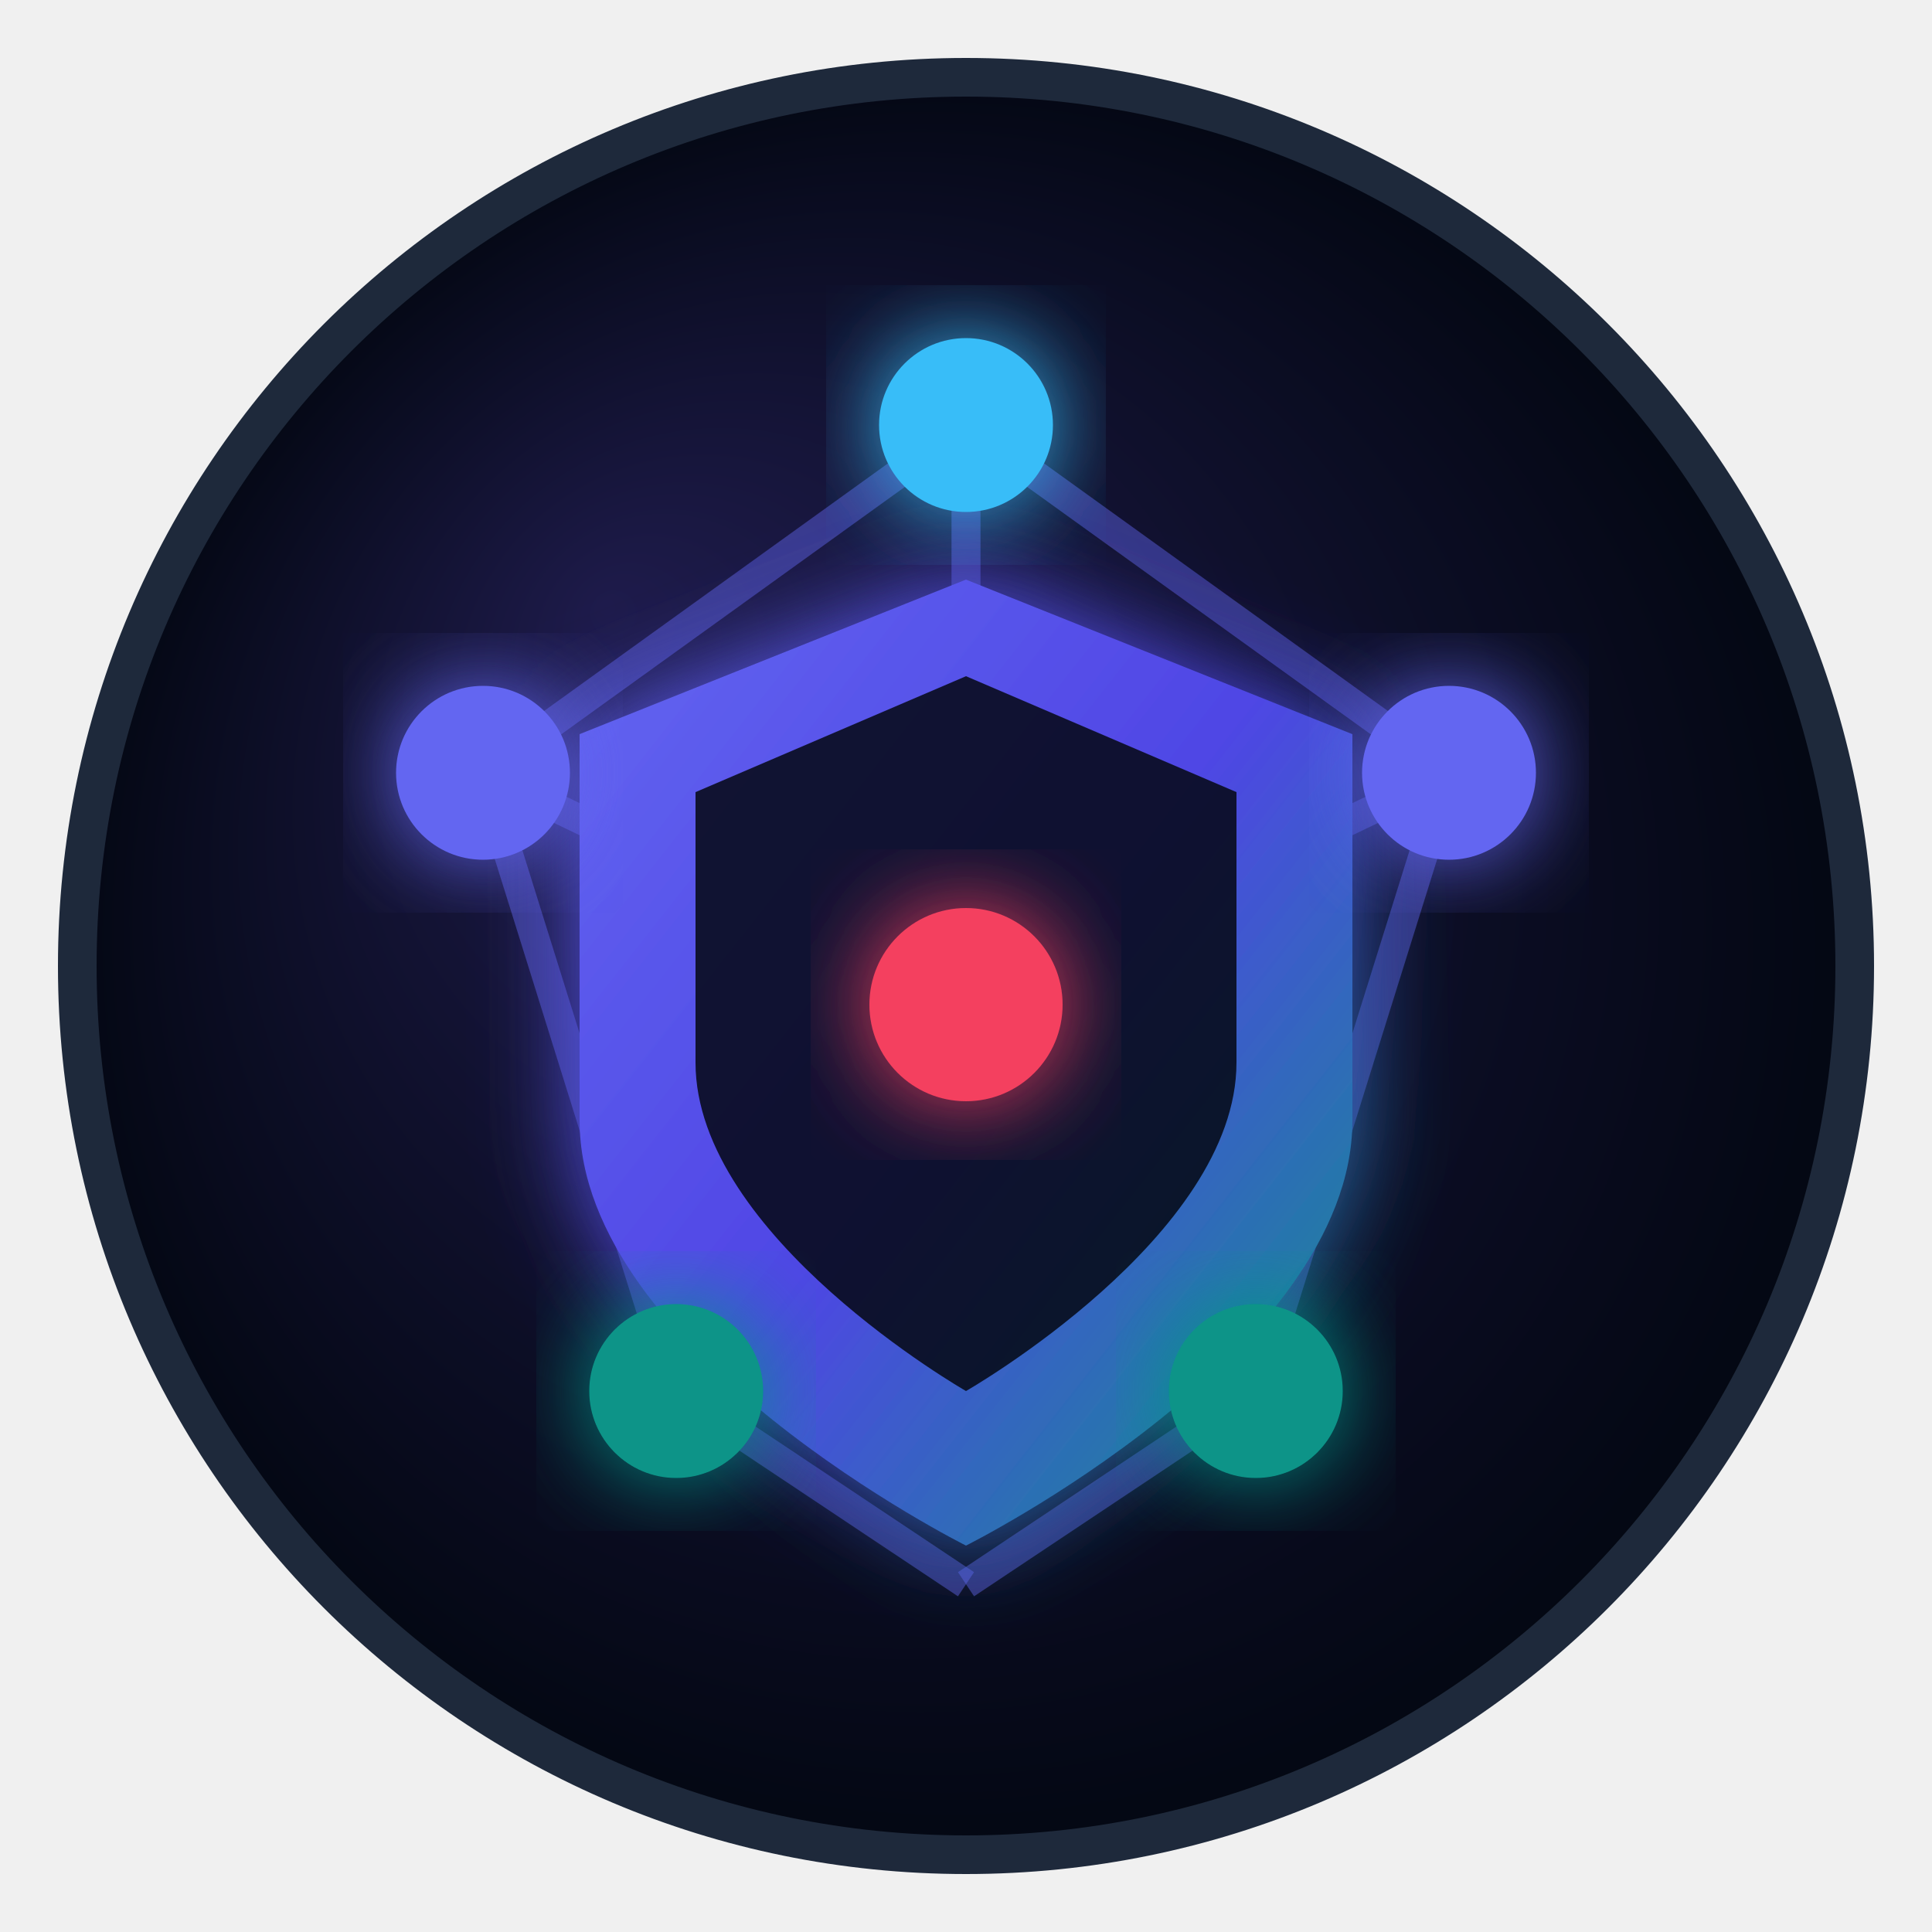
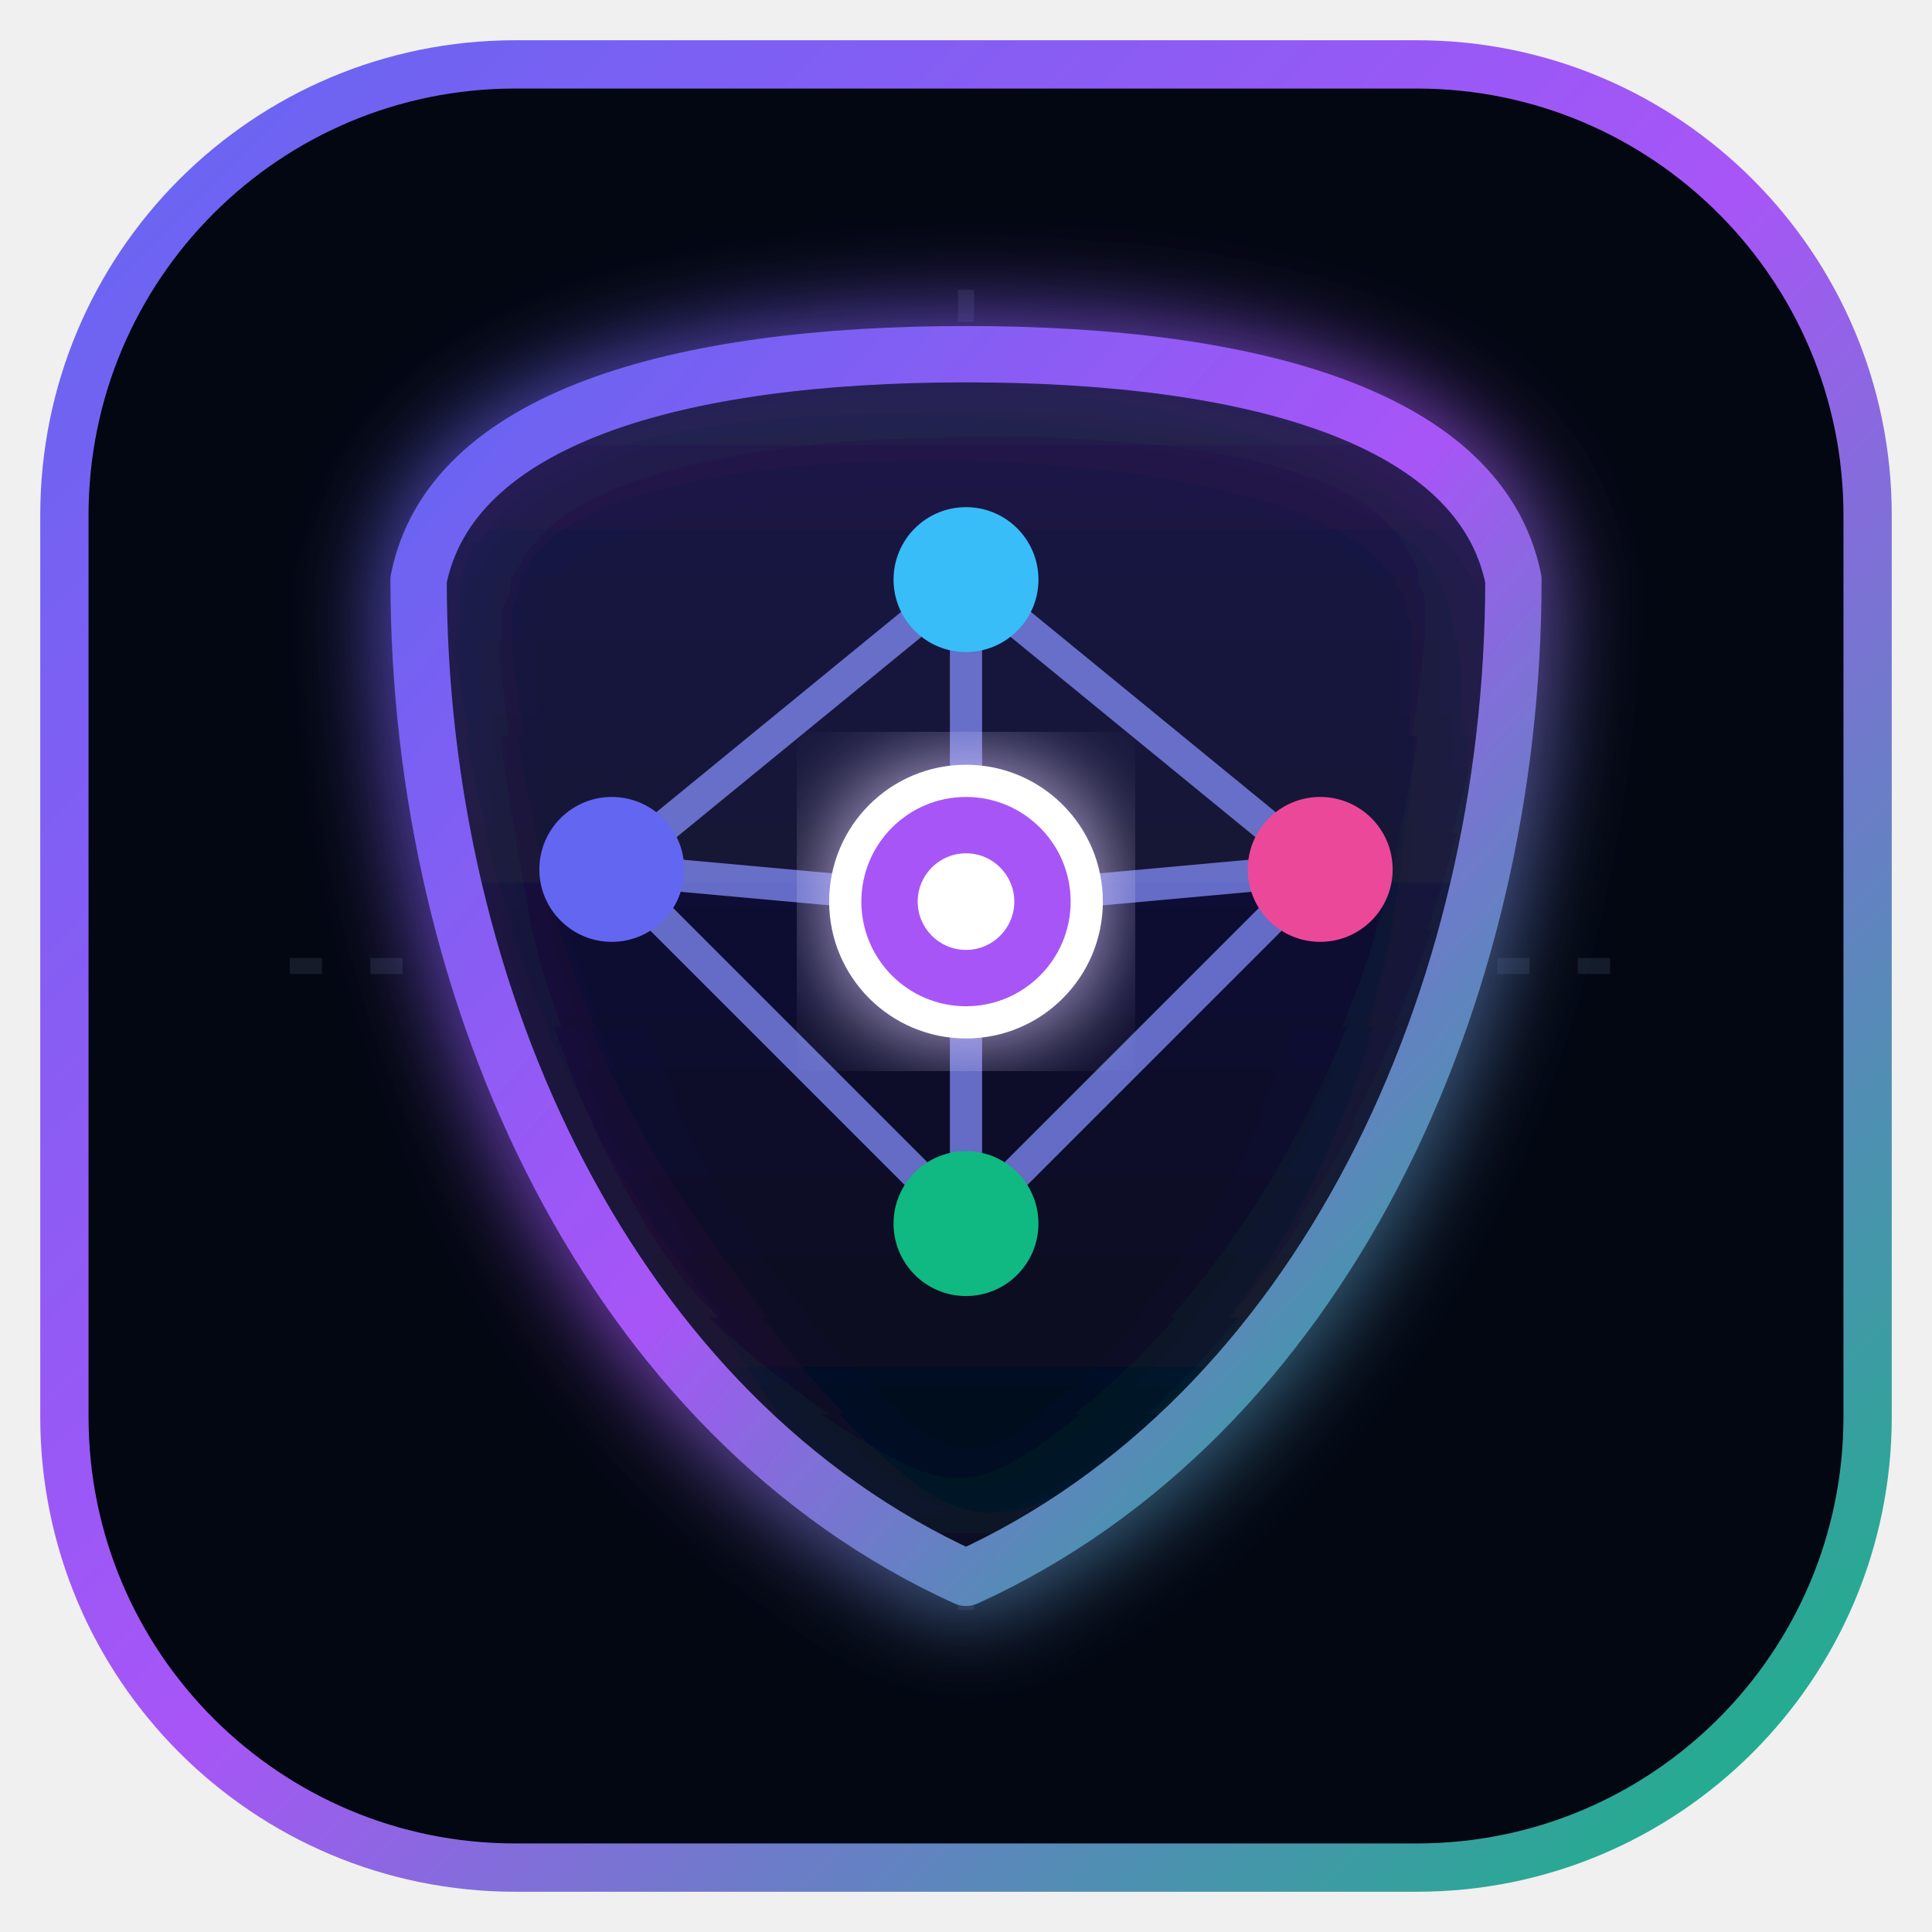
- <svg xmlns="http://www.w3.org/2000/svg" viewBox="0 0 100 100" width="100" height="100">
+ <svg xmlns="http://www.w3.org/2000/svg" viewBox="0 0 120 120" width="100%" height="100%">
  <defs>
-     <radialGradient id="bg-grad" cx="50%" cy="50%" r="50%" fx="30%" fy="30%">
-       <stop offset="0%" stop-color="#1e1b4b" />
-       <stop offset="100%" stop-color="#030712" />
-     </radialGradient>
-     <linearGradient id="shield-grad" x1="0%" y1="0%" x2="100%" y2="100%">
+     <linearGradient id="cfi-border-grad" x1="0%" y1="0%" x2="100%" y2="100%">
      <stop offset="0%" stop-color="#6366f1" />
-       <stop offset="50%" stop-color="#4f46e5" />
-       <stop offset="100%" stop-color="#0d9488" />
+       <stop offset="50%" stop-color="#a855f7" />
+       <stop offset="100%" stop-color="#10b981" />
    </linearGradient>
-     <filter id="glow" x="-30%" y="-30%" width="160%" height="160%">
-       <feGaussianBlur stdDeviation="2.5" result="blur" />
+     <linearGradient id="cfi-shield-grad" x1="0%" y1="0%" x2="0%" y2="100%">
+       <stop offset="0%" stop-color="#1e1b4b" stop-opacity="0.9" />
+       <stop offset="100%" stop-color="#020617" stop-opacity="0.95" />
+     </linearGradient>
+     <filter id="cfi-glow" x="-20%" y="-20%" width="140%" height="140%">
+       <feGaussianBlur stdDeviation="3" result="blur" />
      <feComposite in="SourceGraphic" in2="blur" operator="over" />
    </filter>
  </defs>
-   <circle cx="50" cy="50" r="46" fill="url(#bg-grad)" stroke="#1e293b" stroke-width="2" />
-   <g stroke="rgba(99, 102, 241, 0.45)" stroke-width="1.5">
-     <line x1="50" y1="22" x2="25" y2="40" />
-     <line x1="50" y1="22" x2="75" y2="40" />
-     <line x1="25" y1="40" x2="35" y2="72" />
-     <line x1="75" y1="40" x2="65" y2="72" />
-     <line x1="35" y1="72" x2="50" y2="82" />
-     <line x1="65" y1="72" x2="50" y2="82" />
-     <line x1="50" y1="22" x2="50" y2="52" />
-     <line x1="25" y1="40" x2="50" y2="52" />
-     <line x1="75" y1="40" x2="50" y2="52" />
-     <line x1="35" y1="72" x2="50" y2="52" />
-     <line x1="65" y1="72" x2="50" y2="52" />
+   <rect x="4" y="4" width="112" height="112" rx="28" fill="#030712" stroke="url(#cfi-border-grad)" stroke-width="3" />
+   <g stroke="#334155" stroke-width="1" stroke-dasharray="2 3" opacity="0.35">
+     <line x1="60" y1="18" x2="60" y2="102" />
+     <line x1="18" y1="60" x2="102" y2="60" />
  </g>
-   <path d="M50,30 L70,38 L70,58 C70,70 50,80 50,80 C50,80 30,70 30,58 L30,38 Z" fill="url(#shield-grad)" filter="url(#glow)" />
-   <path d="M50,35 L64,41 L64,55 C64,64 50,72 50,72 C50,72 36,64 36,55 L36,41 Z" fill="#030712" opacity="0.85" />
-   <circle cx="50" cy="22" r="4.5" fill="#38bdf8" filter="url(#glow)" />
-   <circle cx="25" cy="40" r="4.5" fill="#6366f1" filter="url(#glow)" />
-   <circle cx="75" cy="40" r="4.5" fill="#6366f1" filter="url(#glow)" />
-   <circle cx="35" cy="72" r="4.5" fill="#0d9488" filter="url(#glow)" />
-   <circle cx="65" cy="72" r="4.5" fill="#0d9488" filter="url(#glow)" />
-   <circle cx="50" cy="52" r="5" fill="#f43f5e" filter="url(#glow)" />
+   <path d="M 60,22 C 78,22 92,26 94,36 C 94,62 82,88 60,98 C 38,88 26,62 26,36 C 28,26 42,22 60,22 Z" fill="url(#cfi-shield-grad)" stroke="url(#cfi-border-grad)" stroke-width="3.5" stroke-linejoin="round" filter="url(#cfi-glow)" />
+   <g stroke="#818cf8" stroke-width="2" opacity="0.75">
+     <line x1="60" y1="36" x2="38" y2="54" />
+     <line x1="60" y1="36" x2="82" y2="54" />
+     <line x1="38" y1="54" x2="60" y2="76" />
+     <line x1="82" y1="54" x2="60" y2="76" />
+     <line x1="60" y1="36" x2="60" y2="56" />
+     <line x1="38" y1="54" x2="60" y2="56" />
+     <line x1="82" y1="54" x2="60" y2="56" />
+     <line x1="60" y1="76" x2="60" y2="56" />
+   </g>
+   <circle cx="60" cy="36" r="4.5" fill="#38bdf8" />
+   <circle cx="38" cy="54" r="4.5" fill="#6366f1" />
+   <circle cx="82" cy="54" r="4.5" fill="#ec4899" />
+   <circle cx="60" cy="76" r="4.5" fill="#10b981" />
+   <circle cx="60" cy="56" r="7.5" fill="#a855f7" stroke="#ffffff" stroke-width="2" filter="url(#cfi-glow)" />
+   <circle cx="60" cy="56" r="3" fill="#ffffff" />
</svg>
